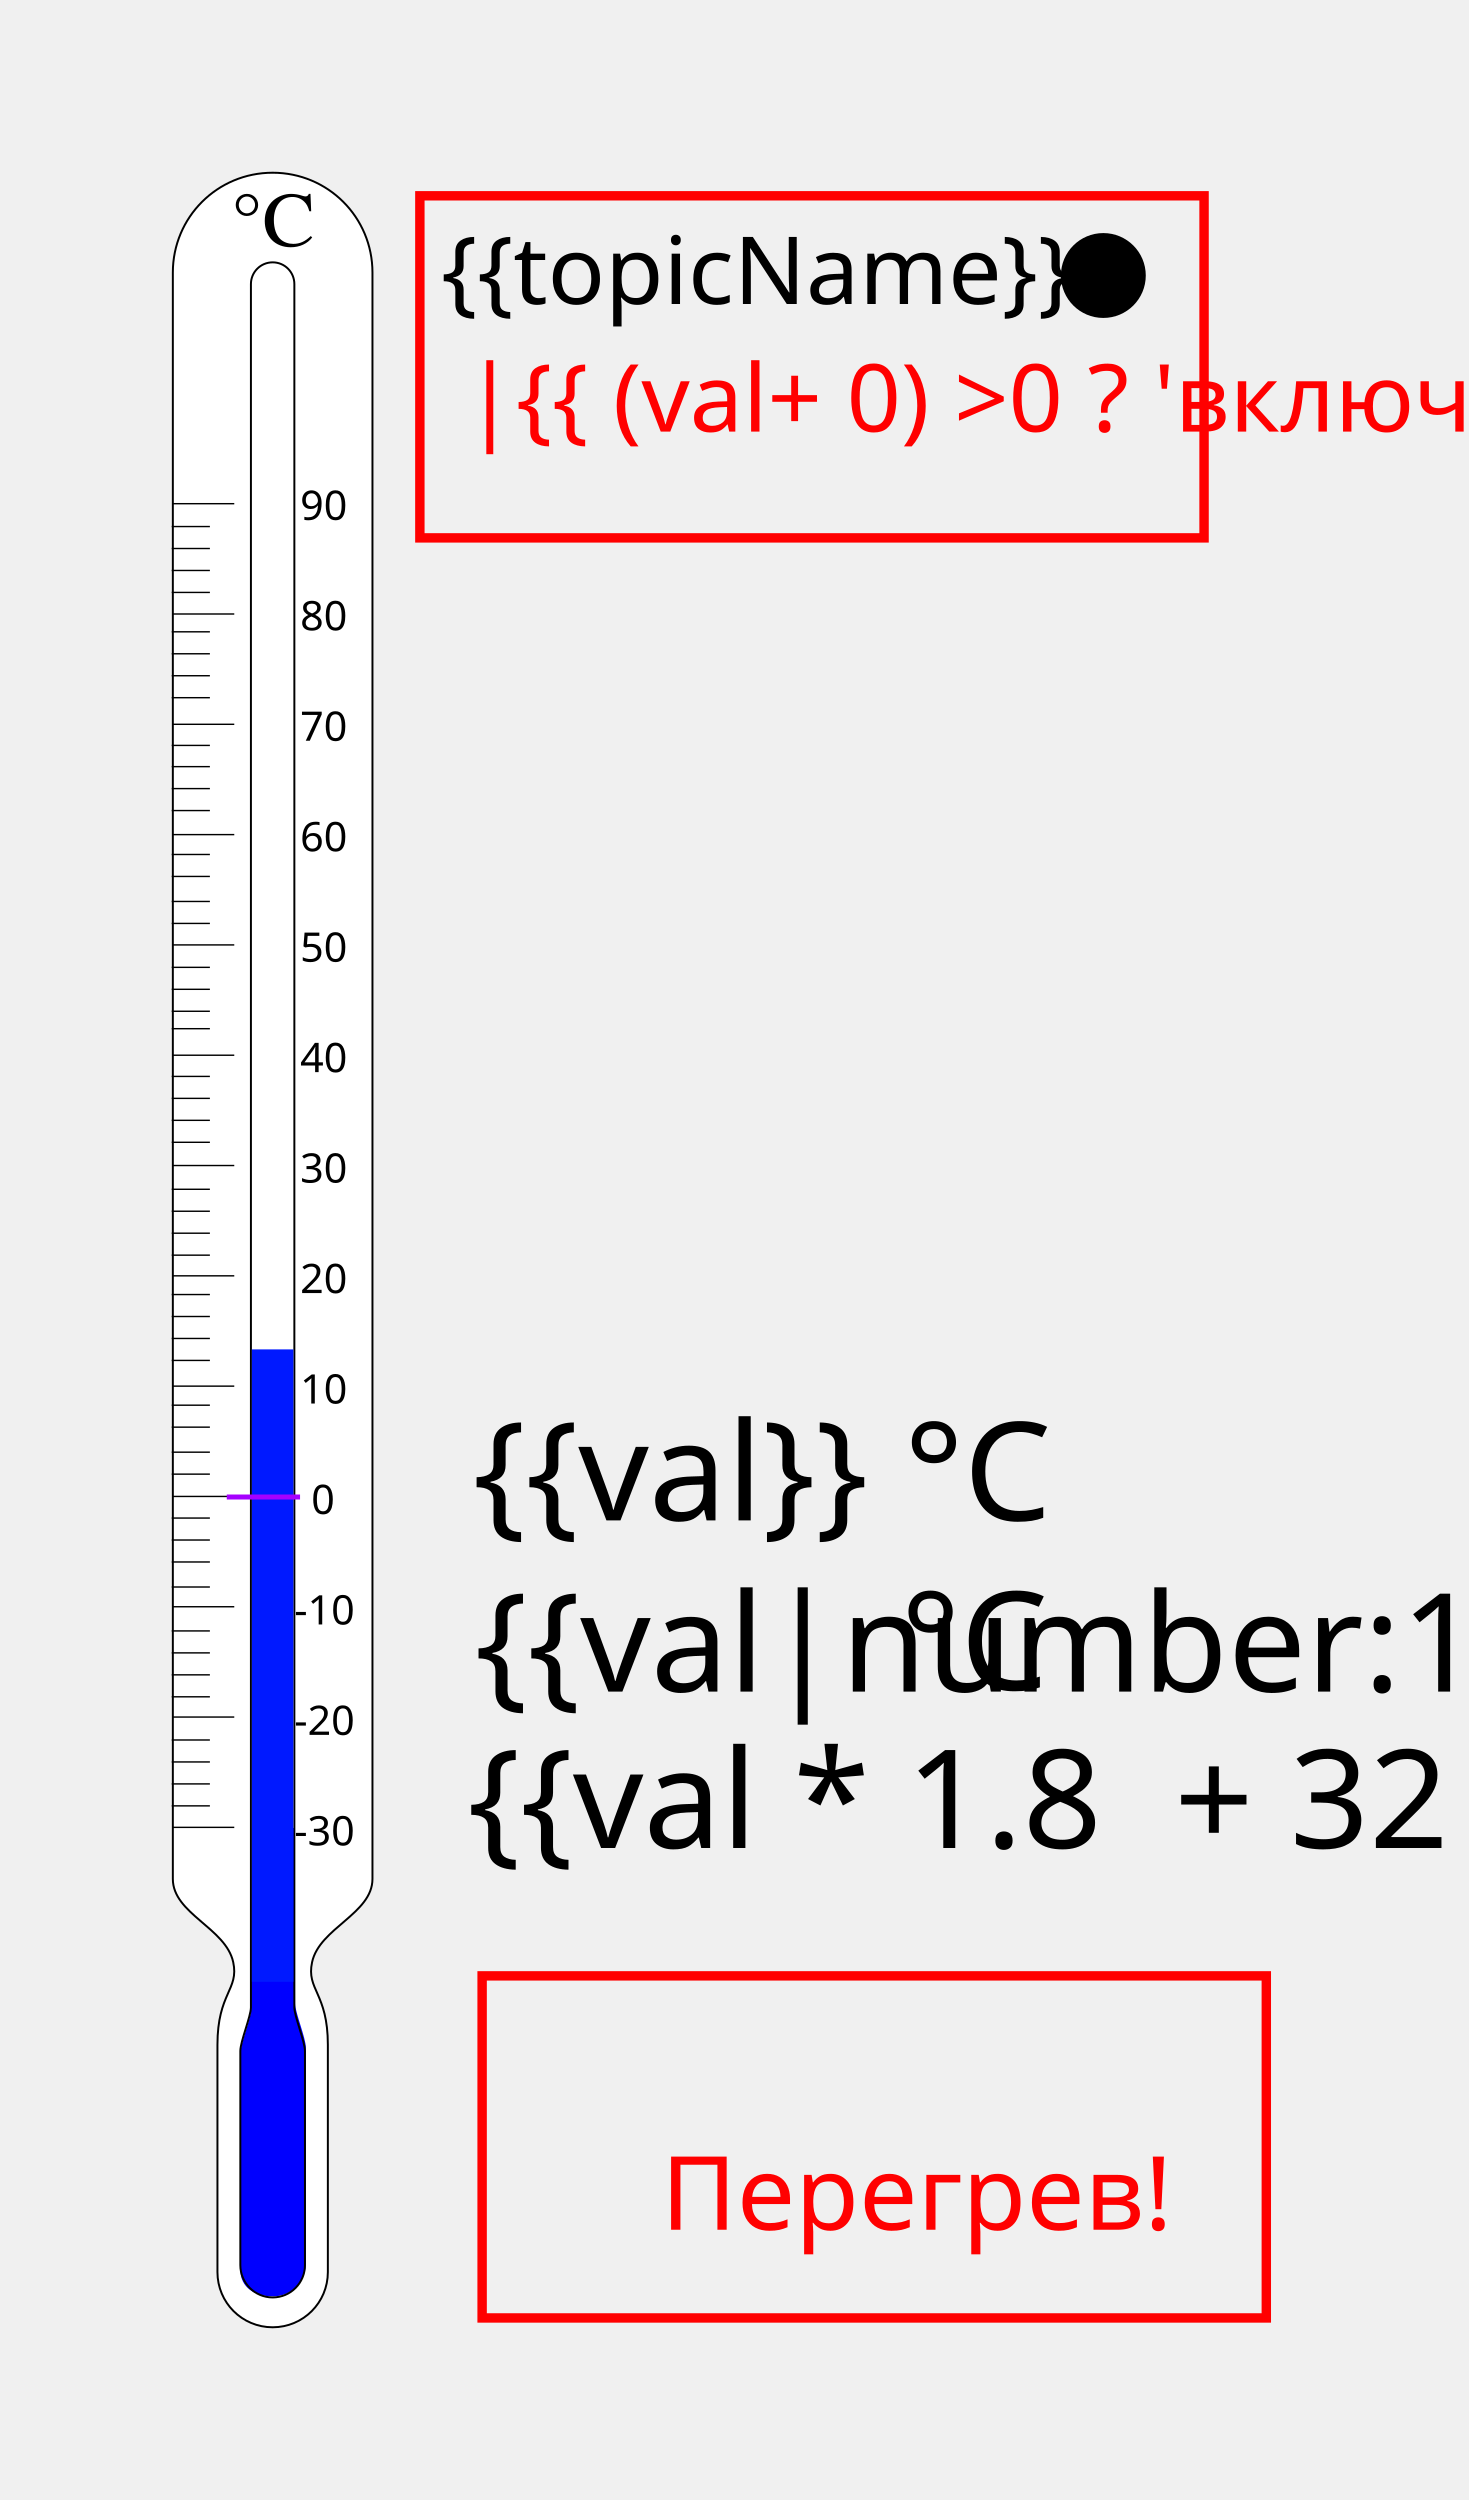
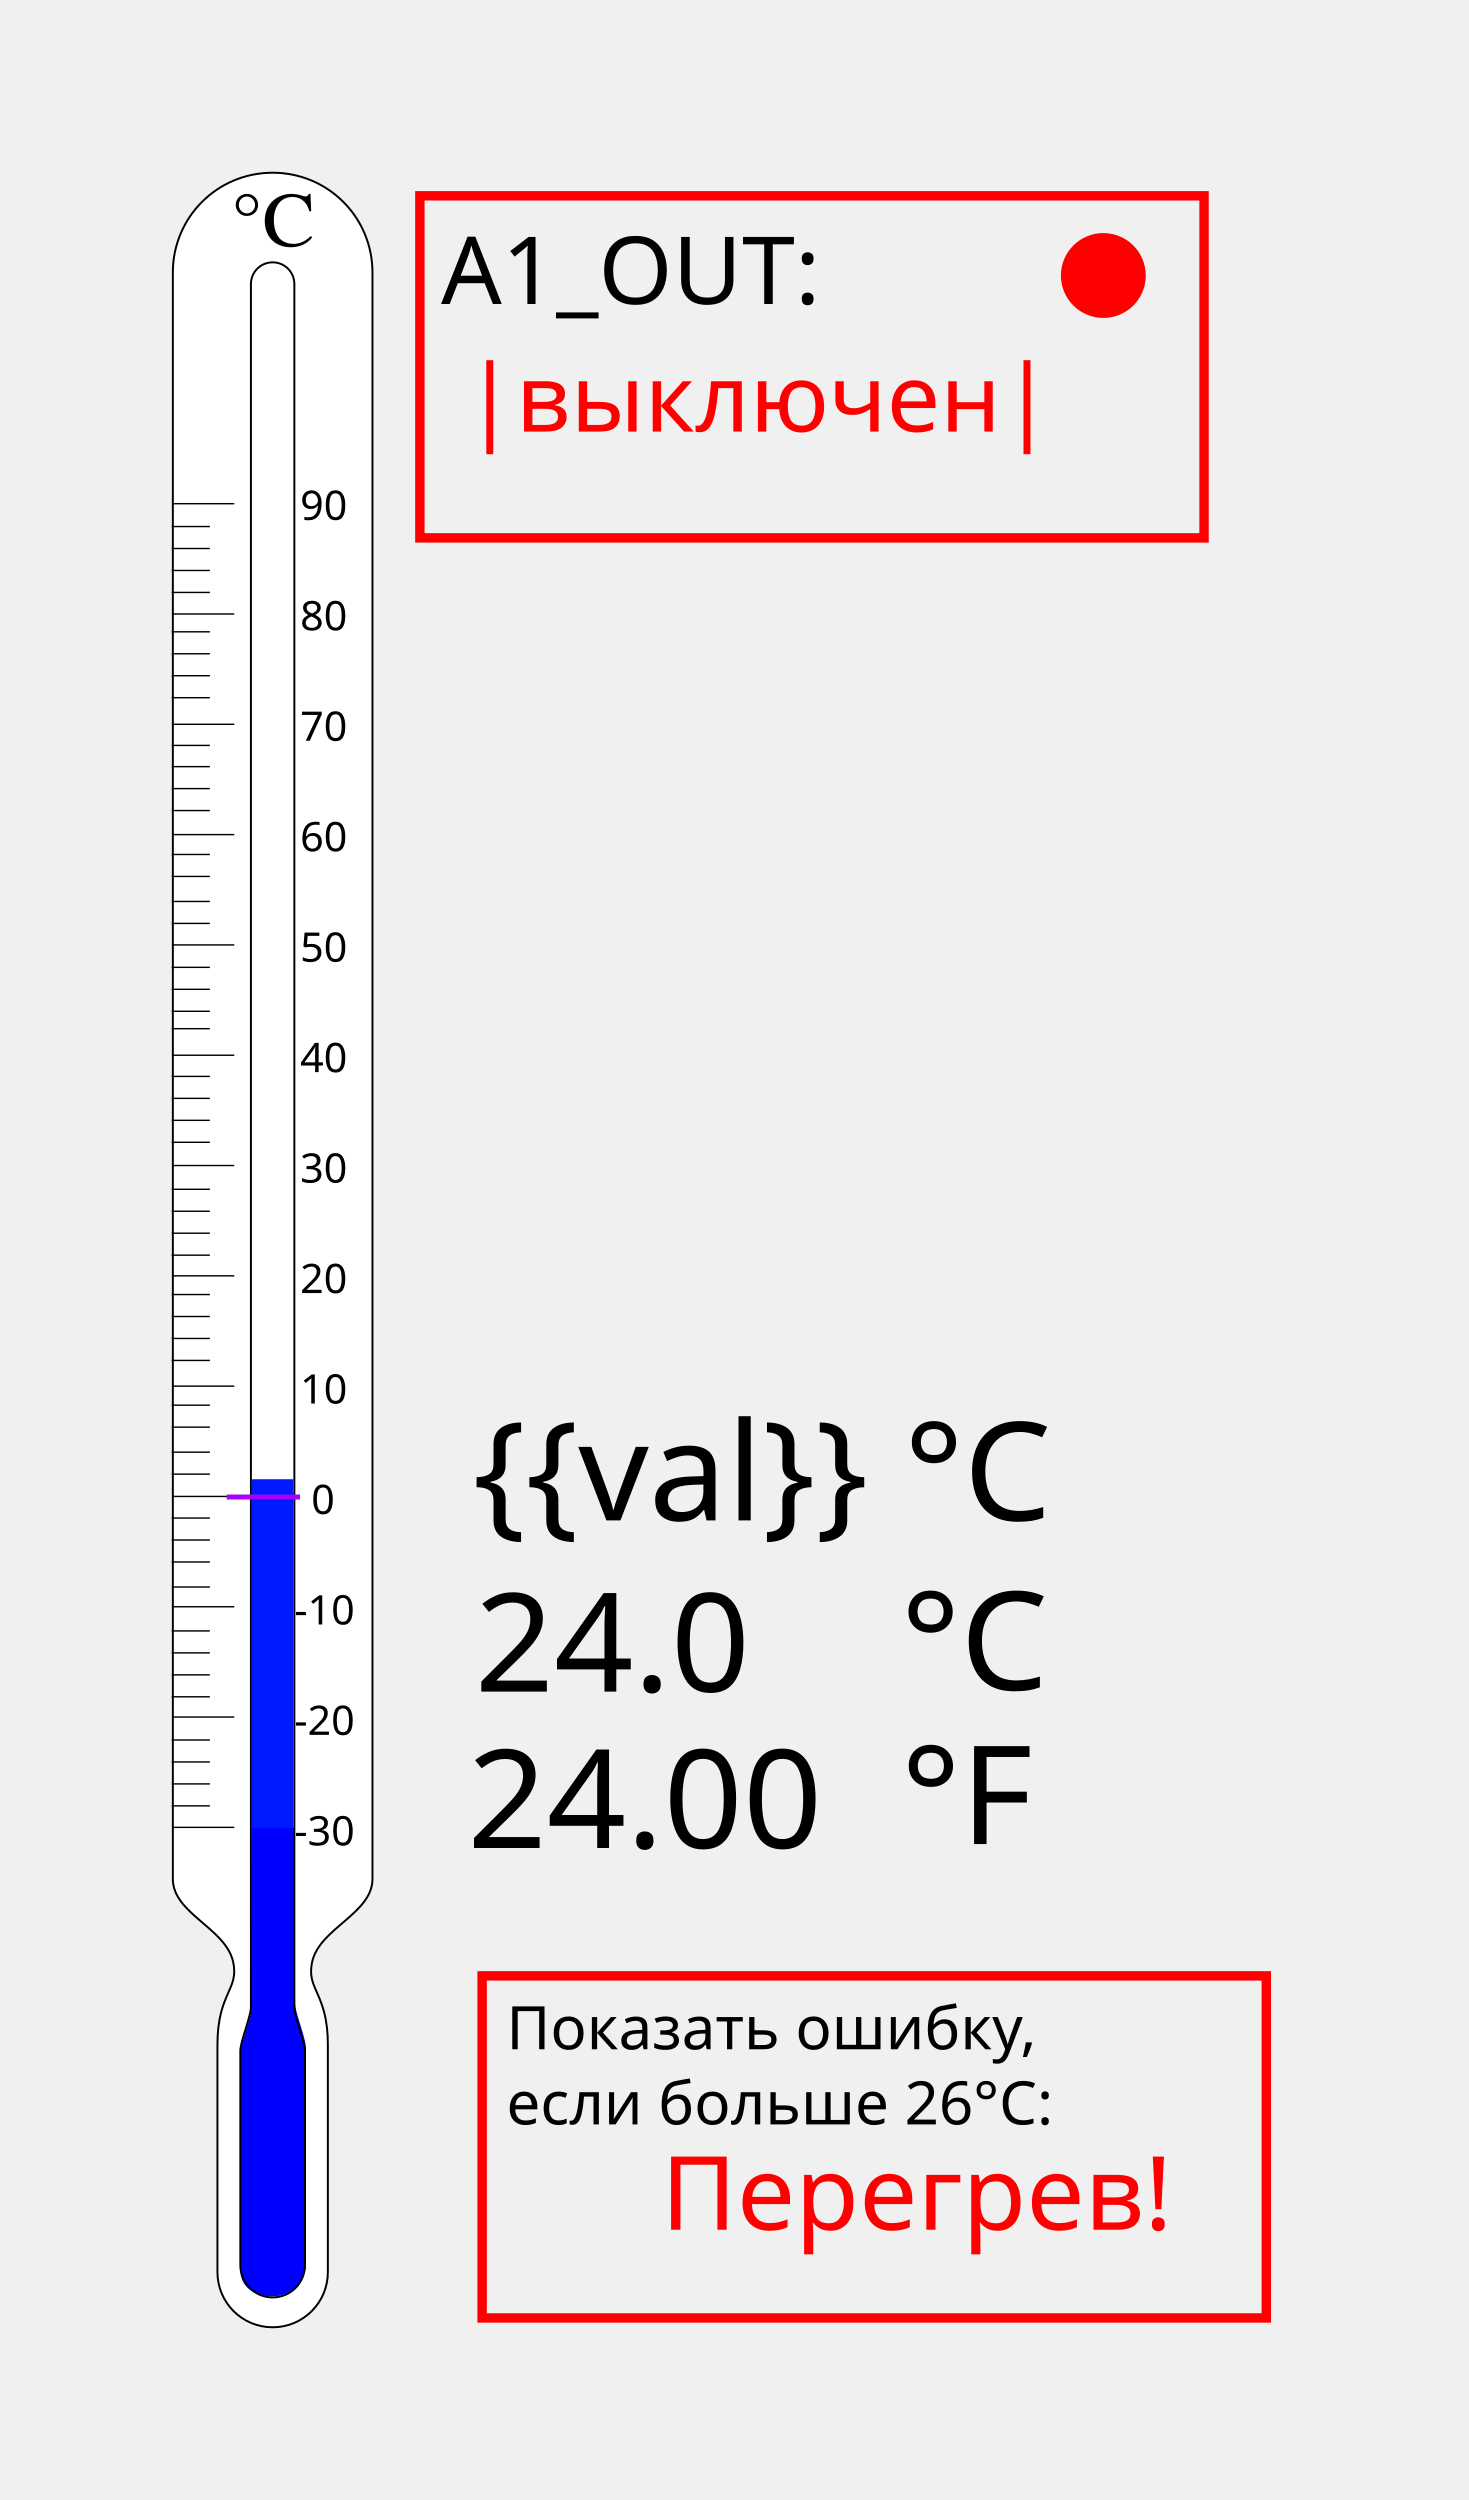
<svg xmlns="http://www.w3.org/2000/svg" version="1.0" width="427.486" height="727.865" viewBox="0 0 592.068 322.08" preserveAspectRatio="xMidYMid meet" id="svg2635">
  <defs id="defs3072" />
  <g id="layer1" style="display:inline" transform="translate(0.6187803,196.12)" />
  <g id="layer2" style="display:inline" transform="translate(0.6187803,196.12)">
    <path id="use3854" style="fill:#ffffff;fill-opacity:1;fill-rule:nonzero;stroke:#000000;stroke-width:0.795;stroke-opacity:1" d="m 131.584,377.058 0,-91.625 c 0,-20.983 -8.761,-22.162 -6.36,-33.328 2.973,-13.827 24.347,-19.523 24.347,-33.577 l 0,-647.76 c 0,-22.298 -17.949,-40.247 -40.247,-40.247 -22.298,0 -40.247,17.949 -40.247,40.247 l 0,647.76 c 0,14.054 21.374,19.75 24.347,33.577 2.401,11.166 -6.36,12.345 -6.36,33.328 l 0,91.625 c 0,12.329 9.931,22.26 22.26,22.26 12.329,0 22.26,-9.931 22.26,-22.26 z" />
    <text xml:space="preserve" style="font-style:normal;font-variant:normal;font-weight:normal;font-stretch:normal;font-size:16.528px;line-height:125%;font-family:Verdana;text-align:start;writing-mode:lr-tb;text-anchor:start;fill:#000000;fill-opacity:1;stroke:none" x="119.661" y="26.995" id="text3349" transform="scale(1.006272,0.9937671)">
      <tspan id="tspan3351" x="119.661" y="26.995">10</tspan>
    </text>
    <path style="display:inline;fill:none;stroke:#000000;stroke-width:0.574px;stroke-linecap:butt;stroke-linejoin:miter;stroke-opacity:1" d="m 68.966,-336.019 24.882,0" id="path3365" />
    <path style="display:inline;fill:none;stroke:#000000;stroke-width:0.574px;stroke-linecap:butt;stroke-linejoin:miter;stroke-opacity:1" d="m 68.966,-291.54 24.882,0" id="path3367" />
    <path style="display:inline;fill:none;stroke:#000000;stroke-width:0.574px;stroke-linecap:butt;stroke-linejoin:miter;stroke-opacity:1" d="m 68.966,-247.061 24.882,0" id="path3369" />
    <path style="display:inline;fill:none;stroke:#000000;stroke-width:0.574px;stroke-linecap:butt;stroke-linejoin:miter;stroke-opacity:1" d="m 68.966,-202.581 24.882,0" id="path3371" />
    <path style="display:inline;fill:none;stroke:#000000;stroke-width:0.574px;stroke-linecap:butt;stroke-linejoin:miter;stroke-opacity:1" d="m 68.966,-158.102 24.882,0" id="path3373" />
    <path style="display:inline;fill:none;stroke:#000000;stroke-width:0.574px;stroke-linecap:butt;stroke-linejoin:miter;stroke-opacity:1" d="m 68.966,-113.623 24.882,0" id="path3375" />
    <path style="display:inline;fill:none;stroke:#000000;stroke-width:0.574px;stroke-linecap:butt;stroke-linejoin:miter;stroke-opacity:1" d="m 68.966,-69.144 24.882,0" id="path3377" />
    <path style="display:inline;fill:none;stroke:#000000;stroke-width:0.574px;stroke-linecap:butt;stroke-linejoin:miter;stroke-opacity:1" d="m 68.966,-24.664 24.882,0" id="path3379" />
    <path style="display:inline;fill:none;stroke:#000000;stroke-width:0.574px;stroke-linecap:butt;stroke-linejoin:miter;stroke-opacity:1" d="m 68.966,19.815 24.882,0" id="path3381" />
    <path style="display:inline;fill:none;stroke:#000000;stroke-width:0.574px;stroke-linecap:butt;stroke-linejoin:miter;stroke-opacity:1" d="m 68.966,64.294 24.882,0" id="path3383" />
    <path style="display:inline;fill:none;stroke:#000000;stroke-width:0.574px;stroke-linecap:butt;stroke-linejoin:miter;stroke-opacity:1" d="m 68.966,108.774 24.882,0" id="path3385" />
    <path style="display:inline;fill:none;stroke:#000000;stroke-width:0.574px;stroke-linecap:butt;stroke-linejoin:miter;stroke-opacity:1" d="m 68.966,153.253 24.882,0" id="path3387" />
    <path style="display:inline;fill:none;stroke:#000000;stroke-width:0.574px;stroke-linecap:butt;stroke-linejoin:miter;stroke-opacity:1" d="m 68.966,197.732 24.882,0" id="path3389" />
    <text xml:space="preserve" style="font-style:normal;font-variant:normal;font-weight:normal;font-stretch:normal;font-size:16.528px;line-height:125%;font-family:Verdana;text-align:start;writing-mode:lr-tb;text-anchor:start;display:inline;fill:#000000;fill-opacity:1;stroke:none" x="119.661" y="-17.825" id="text3393" transform="scale(1.006272,0.9937671)">
      <tspan id="tspan3395" x="119.661" y="-17.825">20</tspan>
    </text>
    <text xml:space="preserve" style="font-style:normal;font-variant:normal;font-weight:normal;font-stretch:normal;font-size:16.528px;line-height:125%;font-family:Verdana;text-align:start;writing-mode:lr-tb;text-anchor:start;display:inline;fill:#000000;fill-opacity:1;stroke:none" x="119.661" y="-62.646" id="text3397" transform="scale(1.006272,0.9937671)">
      <tspan id="tspan3399" x="119.661" y="-62.646">30</tspan>
    </text>
    <text xml:space="preserve" style="font-style:normal;font-variant:normal;font-weight:normal;font-stretch:normal;font-size:16.528px;line-height:125%;font-family:Verdana;text-align:start;writing-mode:lr-tb;text-anchor:start;display:inline;fill:#000000;fill-opacity:1;stroke:none" x="119.661" y="-107.466" id="text3401" transform="scale(1.006272,0.9937671)">
      <tspan id="tspan3403" x="119.661" y="-107.466">40</tspan>
    </text>
    <text xml:space="preserve" style="font-style:normal;font-variant:normal;font-weight:normal;font-stretch:normal;font-size:16.528px;line-height:125%;font-family:Verdana;text-align:start;writing-mode:lr-tb;text-anchor:start;display:inline;fill:#000000;fill-opacity:1;stroke:none" x="119.661" y="-152.286" id="text3405" transform="scale(1.006272,0.9937671)">
      <tspan id="tspan3407" x="119.661" y="-152.286">50</tspan>
    </text>
    <text xml:space="preserve" style="font-style:normal;font-variant:normal;font-weight:normal;font-stretch:normal;font-size:16.528px;line-height:125%;font-family:Verdana;text-align:start;writing-mode:lr-tb;text-anchor:start;display:inline;fill:#000000;fill-opacity:1;stroke:none" x="119.661" y="-197.107" id="text3409" transform="scale(1.006272,0.9937671)">
      <tspan id="tspan3411" x="119.661" y="-197.107">60</tspan>
    </text>
    <text xml:space="preserve" style="font-style:normal;font-variant:normal;font-weight:normal;font-stretch:normal;font-size:16.528px;line-height:125%;font-family:Verdana;text-align:start;writing-mode:lr-tb;text-anchor:start;display:inline;fill:#000000;fill-opacity:1;stroke:none" x="119.661" y="-241.927" id="text3413" transform="scale(1.006272,0.9937671)">
      <tspan id="tspan3415" x="119.661" y="-241.927">70</tspan>
    </text>
    <text xml:space="preserve" style="font-style:normal;font-variant:normal;font-weight:normal;font-stretch:normal;font-size:16.528px;line-height:125%;font-family:Verdana;text-align:start;writing-mode:lr-tb;text-anchor:start;display:inline;fill:#000000;fill-opacity:1;stroke:none" x="119.661" y="-286.772" id="text3417" transform="scale(1.006272,0.9937671)">
      <tspan id="tspan3419" x="119.661" y="-286.772">80</tspan>
    </text>
    <text xml:space="preserve" style="font-style:normal;font-variant:normal;font-weight:normal;font-stretch:normal;font-size:16.528px;line-height:125%;font-family:Verdana;text-align:start;writing-mode:lr-tb;text-anchor:start;display:inline;fill:#000000;fill-opacity:1;stroke:none" x="119.661" y="-331.568" id="text3421" transform="scale(1.006272,0.9937671)">
      <tspan id="tspan3423" x="119.661" y="-331.568">90</tspan>
    </text>
    <text xml:space="preserve" style="font-style:normal;font-variant:normal;font-weight:normal;font-stretch:normal;font-size:16.528px;line-height:125%;font-family:Verdana;text-align:start;writing-mode:lr-tb;text-anchor:start;display:inline;fill:#000000;fill-opacity:1;stroke:none" x="117.309" y="116.635" id="text3429" transform="scale(1.006272,0.9937671)">
      <tspan id="tspan3431" x="117.309" y="116.635">-10</tspan>
    </text>
    <text xml:space="preserve" style="font-style:normal;font-variant:normal;font-weight:normal;font-stretch:normal;font-size:16.528px;line-height:125%;font-family:Verdana;text-align:start;writing-mode:lr-tb;text-anchor:start;display:inline;fill:#000000;fill-opacity:1;stroke:none" x="117.309" y="161.456" id="text3433" transform="scale(1.006272,0.9937671)">
      <tspan id="tspan3435" x="117.309" y="161.456">-20</tspan>
    </text>
    <text xml:space="preserve" style="font-style:normal;font-variant:normal;font-weight:normal;font-stretch:normal;font-size:16.528px;line-height:125%;font-family:Verdana;text-align:start;writing-mode:lr-tb;text-anchor:start;display:inline;fill:#000000;fill-opacity:1;stroke:none" x="117.309" y="206.276" id="text3437" transform="scale(1.006272,0.9937671)">
      <tspan id="tspan3439" x="117.309" y="206.276">-30</tspan>
    </text>
    <text xml:space="preserve" style="font-style:normal;font-variant:normal;font-weight:normal;font-stretch:normal;font-size:16.528px;line-height:125%;font-family:Verdana;text-align:start;writing-mode:lr-tb;text-anchor:start;display:inline;fill:#000000;fill-opacity:1;stroke:none" x="124.101" y="71.815" id="text3441" transform="scale(1.006272,0.9937671)">
      <tspan id="tspan3443" x="124.101" y="71.815">0</tspan>
    </text>
    <path style="display:inline;fill:none;stroke:#000000;stroke-width:0.574px;stroke-linecap:butt;stroke-linejoin:miter;stroke-opacity:1" d="m 68.631,-32.999 15.383,0" id="path3445" />
    <path style="display:inline;fill:none;stroke:#000000;stroke-width:0.574px;stroke-linecap:butt;stroke-linejoin:miter;stroke-opacity:1" d="m 68.631,-41.855 15.383,0" id="path3447" />
    <path style="display:inline;fill:none;stroke:#000000;stroke-width:0.574px;stroke-linecap:butt;stroke-linejoin:miter;stroke-opacity:1" d="m 68.631,-50.71 15.383,0" id="path3449" />
    <path style="display:inline;fill:none;stroke:#000000;stroke-width:0.574px;stroke-linecap:butt;stroke-linejoin:miter;stroke-opacity:1" d="m 68.631,-59.565 15.383,0" id="path3455" />
    <path style="display:inline;fill:none;stroke:#000000;stroke-width:0.574px;stroke-linecap:butt;stroke-linejoin:miter;stroke-opacity:1" d="m 68.631,27.499 15.383,0" id="path3467" />
    <path style="display:inline;fill:none;stroke:#000000;stroke-width:0.574px;stroke-linecap:butt;stroke-linejoin:miter;stroke-opacity:1" d="m 68.631,9.447 15.383,0" id="path3469" />
    <path style="display:inline;fill:none;stroke:#000000;stroke-width:0.574px;stroke-linecap:butt;stroke-linejoin:miter;stroke-opacity:1" d="m 68.631,0.592 15.383,0" id="path3471" />
    <path style="display:inline;fill:none;stroke:#000000;stroke-width:0.574px;stroke-linecap:butt;stroke-linejoin:miter;stroke-opacity:1" d="m 68.631,-17.118 15.383,0" id="path3473" />
    <path style="display:inline;fill:none;stroke:#000000;stroke-width:0.574px;stroke-linecap:butt;stroke-linejoin:miter;stroke-opacity:1" d="m 68.631,36.354 15.383,0" id="path3475" />
    <path style="display:inline;fill:none;stroke:#000000;stroke-width:0.574px;stroke-linecap:butt;stroke-linejoin:miter;stroke-opacity:1" d="m 68.631,-8.263 15.383,0" id="path3477" />
    <path style="display:inline;fill:none;stroke:#000000;stroke-width:0.574px;stroke-linecap:butt;stroke-linejoin:miter;stroke-opacity:1" d="m 68.631,81.866 15.383,0" id="path3495" />
    <path style="display:inline;fill:none;stroke:#000000;stroke-width:0.574px;stroke-linecap:butt;stroke-linejoin:miter;stroke-opacity:1" d="m 68.631,73.011 15.383,0" id="path3497" />
    <path style="display:inline;fill:none;stroke:#000000;stroke-width:0.574px;stroke-linecap:butt;stroke-linejoin:miter;stroke-opacity:1" d="m 68.631,46.445 15.383,0" id="path3501" />
    <path style="display:inline;fill:none;stroke:#000000;stroke-width:0.574px;stroke-linecap:butt;stroke-linejoin:miter;stroke-opacity:1" d="m 68.631,90.721 15.383,0" id="path3503" />
    <path style="display:inline;fill:none;stroke:#000000;stroke-width:0.574px;stroke-linecap:butt;stroke-linejoin:miter;stroke-opacity:1" d="m 68.631,55.3 15.383,0" id="path3505" />
    <path style="display:inline;fill:none;stroke:#000000;stroke-width:0.574px;stroke-linecap:butt;stroke-linejoin:miter;stroke-opacity:1" d="m 68.631,136.233 15.383,0" id="path3509" />
    <path style="display:inline;fill:none;stroke:#000000;stroke-width:0.574px;stroke-linecap:butt;stroke-linejoin:miter;stroke-opacity:1" d="m 68.631,127.378 15.383,0" id="path3511" />
    <path style="display:inline;fill:none;stroke:#000000;stroke-width:0.574px;stroke-linecap:butt;stroke-linejoin:miter;stroke-opacity:1" d="m 68.631,118.523 15.383,0" id="path3513" />
    <path style="display:inline;fill:none;stroke:#000000;stroke-width:0.574px;stroke-linecap:butt;stroke-linejoin:miter;stroke-opacity:1" d="m 68.631,100.812 15.383,0" id="path3515" />
    <path style="display:inline;fill:none;stroke:#000000;stroke-width:0.574px;stroke-linecap:butt;stroke-linejoin:miter;stroke-opacity:1" d="m 68.631,145.088 15.383,0" id="path3517" />
    <path style="display:inline;fill:none;stroke:#000000;stroke-width:0.574px;stroke-linecap:butt;stroke-linejoin:miter;stroke-opacity:1" d="m 68.631,189.067 15.383,0" id="path3523" />
    <path style="display:inline;fill:none;stroke:#000000;stroke-width:0.574px;stroke-linecap:butt;stroke-linejoin:miter;stroke-opacity:1" d="m 68.631,180.212 15.383,0" id="path3525" />
    <path style="display:inline;fill:none;stroke:#000000;stroke-width:0.574px;stroke-linecap:butt;stroke-linejoin:miter;stroke-opacity:1" d="m 68.631,171.357 15.383,0" id="path3527" />
    <path style="display:inline;fill:none;stroke:#000000;stroke-width:0.574px;stroke-linecap:butt;stroke-linejoin:miter;stroke-opacity:1" d="m 68.631,162.502 15.383,0" id="path3533" />
    <path style="display:inline;fill:none;stroke:#000000;stroke-width:0.574px;stroke-linecap:butt;stroke-linejoin:miter;stroke-opacity:1" d="m 68.631,-87.367 15.383,0" id="path3537" />
    <path style="display:inline;fill:none;stroke:#000000;stroke-width:0.574px;stroke-linecap:butt;stroke-linejoin:miter;stroke-opacity:1" d="m 68.631,-96.222 15.383,0" id="path3539" />
    <path style="display:inline;fill:none;stroke:#000000;stroke-width:0.574px;stroke-linecap:butt;stroke-linejoin:miter;stroke-opacity:1" d="m 68.631,-105.077 15.383,0" id="path3541" />
    <path style="display:inline;fill:none;stroke:#000000;stroke-width:0.574px;stroke-linecap:butt;stroke-linejoin:miter;stroke-opacity:1" d="m 68.631,-124.32 15.383,0" id="path3543" />
    <path style="display:inline;fill:none;stroke:#000000;stroke-width:0.574px;stroke-linecap:butt;stroke-linejoin:miter;stroke-opacity:1" d="m 68.631,-78.511 15.383,0" id="path3545" />
    <path style="display:inline;fill:none;stroke:#000000;stroke-width:0.574px;stroke-linecap:butt;stroke-linejoin:miter;stroke-opacity:1" d="m 68.631,-140.201 15.383,0" id="path3551" />
    <path style="display:inline;fill:none;stroke:#000000;stroke-width:0.574px;stroke-linecap:butt;stroke-linejoin:miter;stroke-opacity:1" d="m 68.631,-149.056 15.383,0" id="path3553" />
    <path style="display:inline;fill:none;stroke:#000000;stroke-width:0.574px;stroke-linecap:butt;stroke-linejoin:miter;stroke-opacity:1" d="m 68.631,-175.622 15.383,0" id="path3557" />
    <path style="display:inline;fill:none;stroke:#000000;stroke-width:0.574px;stroke-linecap:butt;stroke-linejoin:miter;stroke-opacity:1" d="m 68.631,-131.346 15.383,0" id="path3559" />
    <path style="display:inline;fill:none;stroke:#000000;stroke-width:0.574px;stroke-linecap:butt;stroke-linejoin:miter;stroke-opacity:1" d="m 68.631,-166.767 15.383,0" id="path3561" />
    <path style="display:inline;fill:none;stroke:#000000;stroke-width:0.574px;stroke-linecap:butt;stroke-linejoin:miter;stroke-opacity:1" d="m 68.631,-194.568 15.383,0" id="path3565" />
    <path style="display:inline;fill:none;stroke:#000000;stroke-width:0.574px;stroke-linecap:butt;stroke-linejoin:miter;stroke-opacity:1" d="m 68.631,-212.279 15.383,0" id="path3569" />
    <path style="display:inline;fill:none;stroke:#000000;stroke-width:0.574px;stroke-linecap:butt;stroke-linejoin:miter;stroke-opacity:1" d="m 68.631,-229.989 15.383,0" id="path3571" />
    <path style="display:inline;fill:none;stroke:#000000;stroke-width:0.574px;stroke-linecap:butt;stroke-linejoin:miter;stroke-opacity:1" d="m 68.631,-185.713 15.383,0" id="path3573" />
    <path style="display:inline;fill:none;stroke:#000000;stroke-width:0.574px;stroke-linecap:butt;stroke-linejoin:miter;stroke-opacity:1" d="m 68.631,-221.134 15.383,0" id="path3575" />
    <path style="display:inline;fill:none;stroke:#000000;stroke-width:0.574px;stroke-linecap:butt;stroke-linejoin:miter;stroke-opacity:1" d="m 68.631,-257.791 15.383,0" id="path3581" />
    <path style="display:inline;fill:none;stroke:#000000;stroke-width:0.574px;stroke-linecap:butt;stroke-linejoin:miter;stroke-opacity:1" d="m 68.631,-266.646 15.383,0" id="path3583" />
    <path style="display:inline;fill:none;stroke:#000000;stroke-width:0.574px;stroke-linecap:butt;stroke-linejoin:miter;stroke-opacity:1" d="m 68.631,-284.356 15.383,0" id="path3585" />
    <path style="display:inline;fill:none;stroke:#000000;stroke-width:0.574px;stroke-linecap:butt;stroke-linejoin:miter;stroke-opacity:1" d="m 68.631,-238.548 15.383,0" id="path3587" />
    <path style="display:inline;fill:none;stroke:#000000;stroke-width:0.574px;stroke-linecap:butt;stroke-linejoin:miter;stroke-opacity:1" d="m 68.631,-275.501 15.383,0" id="path3589" />
    <path style="display:inline;fill:none;stroke:#000000;stroke-width:0.574px;stroke-linecap:butt;stroke-linejoin:miter;stroke-opacity:1" d="m 68.631,-300.237 15.383,0" id="path3593" />
    <path style="display:inline;fill:none;stroke:#000000;stroke-width:0.574px;stroke-linecap:butt;stroke-linejoin:miter;stroke-opacity:1" d="m 68.631,-309.092 15.383,0" id="path3595" />
    <path style="display:inline;fill:none;stroke:#000000;stroke-width:0.574px;stroke-linecap:butt;stroke-linejoin:miter;stroke-opacity:1" d="m 68.631,-317.948 15.383,0" id="path3597" />
    <path style="display:inline;fill:none;stroke:#000000;stroke-width:0.574px;stroke-linecap:butt;stroke-linejoin:miter;stroke-opacity:1" d="m 68.631,-326.803 15.383,0" id="path3603" />
    <text xml:space="preserve" style="font-style:normal;font-variant:normal;font-weight:normal;font-stretch:normal;font-size:31.389px;line-height:125%;font-family:'Nimbus Roman No9 L';-inkscape-font-specification:'Nimbus Roman No9 L';text-align:start;writing-mode:lr-tb;text-anchor:start;display:inline;fill:#000000;fill-opacity:1;stroke:none" x="92.053" y="-442.616" id="text3774" transform="scale(1.006272,0.9937671)">
      <tspan id="tspan3776" x="92.053" y="-442.616">°C</tspan>
    </text>
    <path id="path3866" d="m 100.975,197.973 -0.333,73.104 c -0.016,3.57 -4.351,13.9 -4.351,17.768 l 0,87.183 c 0,7.287 5.815,10.843 13.161,10.843 7.346,0 13.256,-5.888 13.256,-13.175 l 0,-87.183 c 0,-3.871 -4.339,-14.194 -4.351,-17.768 l -0.241,-70.752 z" style="fill:#0000ff;fill-opacity:1;fill-rule:nonzero;stroke:none" />
    <path style="fill:none;stroke:#000000;stroke-width:0.795;stroke-linecap:round;stroke-linejoin:round;stroke-miterlimit:4;stroke-dashoffset:0;stroke-opacity:1" d="m 109.333,-433.339 c -4.853,0 -8.77,3.917 -8.77,8.77 l 0,694.914 c 0,3.534 -4.273,13.76 -4.273,17.59 l 0,86.308 c 0,7.214 5.829,13.043 13.043,13.043 7.214,0 13.018,-5.829 13.018,-13.043 l 0,-86.308 c 0,-3.832 -4.273,-14.052 -4.273,-17.59 l 0,-694.914 c 0,-4.853 -3.892,-8.77 -8.745,-8.77 z" id="rect3859" />
-     <rect style="fill:#0019ff;" id="rect4251" width="16.743" height="{{155 + 4.55 * val}}" x="100.951" y="{{65 - 4.55 * val}}" />
- 
-        h140 y57 defaults
-        <rect style="fill:#0019ff;" id="rect4251" width="16.743" height="255" x="100.951" y="5" />
+     <rect style="opacity:1;fill:#0019ff;fill-opacity:1;stroke:none;stroke-width:3.795;stroke-linecap:butt;stroke-miterlimit:4;stroke-dasharray:none;stroke-opacity:1" id="rect4251" width="16.743" height="140.711" x="100.951" y="57.359" />
    <text xml:space="preserve" style="font-style:normal;font-variant:normal;font-weight:normal;font-stretch:normal;font-size:16.528px;line-height:125%;font-family:Verdana;text-align:start;writing-mode:lr-tb;text-anchor:start;display:inline;fill:#000000;fill-opacity:1;stroke:none" x="188.808" y="74.419" id="text3401-6" transform="scale(1.006272,0.9937671)">
      <tspan id="tspan3403-7" x="188.808" y="74.419" style="font-size:55.651px">{{val}} °C</tspan>
    </text>
    <text xml:space="preserve" style="font-style:normal;font-weight:normal;font-size:21.863px;line-height:125%;font-family:Sans;letter-spacing:0px;word-spacing:0px;fill:#000000;fill-opacity:1;stroke:none;stroke-width:1px;stroke-linecap:butt;stroke-linejoin:miter;stroke-opacity:1" x="183.134" y="-116.593" id="text4273">
      <tspan id="tspan4275" x="183.134" y="-116.593" />
    </text>
    <text xml:space="preserve" style="font-style:normal;font-variant:normal;font-weight:normal;font-stretch:normal;font-size:16.528px;line-height:125%;font-family:Verdana;text-align:start;writing-mode:lr-tb;text-anchor:start;display:inline;fill:#000000;fill-opacity:1;stroke:none" x="186.669" y="207.353" id="text3401-6-6-1" transform="scale(1.006272,0.9937671)">
-       <tspan id="tspan3403-7-0-3" x="186.669" y="207.353" style="font-size:55.651px">{{val * 1.8  + 32|number:2}}</tspan>
+       <tspan id="tspan3403-7-0-3" x="186.669" y="207.353" style="font-size:55.651px">24.00</tspan>
    </text>
    <text xml:space="preserve" style="font-style:normal;font-variant:normal;font-weight:normal;font-stretch:normal;font-size:16.528px;line-height:125%;font-family:Verdana;text-align:start;writing-mode:lr-tb;text-anchor:start;display:inline;fill:#000000;fill-opacity:1;stroke:none" x="189.583" y="143.884" id="text3401-6-6-9" transform="scale(1.006272,0.9937671)">
-       <tspan id="tspan3403-7-0-0" x="189.583" y="143.884" style="font-size:55.651px">{{val|number:1}}</tspan>
+       <tspan id="tspan3403-7-0-0" x="189.583" y="143.884" style="font-size:55.651px">24.0</tspan>
    </text>
-     <text ng-show="val&gt;26" xml:space="preserve" style="font-style:normal;font-variant:normal;font-weight:normal;font-stretch:normal;font-size:41.55px;line-height:125%;font-family:Verdana;text-align:start;writing-mode:lr-tb;text-anchor:start;display:inline;fill:#ff0000;fill-opacity:1;stroke:none" x="264.278" y="362.248" id="text3401-6-6-9-3" transform="scale(1.006272,0.9937671)">
+     <text xml:space="preserve" style="font-style:normal;font-variant:normal;font-weight:normal;font-stretch:normal;font-size:41.55px;line-height:125%;font-family:Verdana;text-align:start;writing-mode:lr-tb;text-anchor:start;display:inline;fill:#ff0000;fill-opacity:1;stroke:none" x="264.278" y="362.248" id="text3401-6-6-9-3" transform="scale(1.006272,0.9937671)">
      <tspan id="tspan3403-7-0-0-6" x="264.278" y="362.248" style="font-size:41.55px;fill:#ff0000">Перегрев!</tspan>
    </text>
    <rect style="opacity:1;fill:#a500ff;fill-opacity:1;stroke:none;stroke-width:3.795;stroke-linecap:butt;stroke-miterlimit:4;stroke-dasharray:none;stroke-opacity:1" id="rect4394" width="29.544" height="2.017" x="90.827" y="63.514">
      </rect>
    <text xml:space="preserve" style="font-style:normal;font-weight:normal;font-size:24.237px;line-height:125%;font-family:Sans;letter-spacing:0px;word-spacing:0px;fill:#000000;fill-opacity:1;stroke:none;stroke-width:1px;stroke-linecap:butt;stroke-linejoin:miter;stroke-opacity:1" x="203.606" y="287.218" id="text4416">
-       <tspan id="tspan4418" x="203.606" y="287.218" />
+       <tspan id="tspan4418" x="203.606" y="287.218">Показать ошибку, </tspan>
+       <tspan x="203.606" y="317.514" id="tspan4420">если больше 26°C:</tspan>
    </text>
-     <rect ng-show="val&gt;26" style="opacity:1;fill:none;fill-opacity:1;stroke:#ff0000;stroke-width:3.795;stroke-linecap:butt;stroke-miterlimit:4;stroke-dasharray:none;stroke-opacity:1" id="rect4422" width="316.215" height="137.941" x="193.789" y="257.618" />
+     <rect style="opacity:1;fill:none;fill-opacity:1;stroke:#ff0000;stroke-width:3.795;stroke-linecap:butt;stroke-miterlimit:4;stroke-dasharray:none;stroke-opacity:1" id="rect4422" width="316.215" height="137.941" x="193.789" y="257.618" />
+     <text xml:space="preserve" style="font-style:normal;font-variant:normal;font-weight:normal;font-stretch:normal;font-size:16.528px;line-height:125%;font-family:Verdana;text-align:start;writing-mode:lr-tb;text-anchor:start;display:inline;fill:#000000;fill-opacity:1;stroke:none" x="360.501" y="205.76" id="text3401-6-6-1-0" transform="scale(1.006272,0.9937671)">
+       <tspan id="tspan3403-7-0-3-1" x="360.501" y="205.76" style="font-size:55.651px">°F</tspan>
+     </text>
    <text xml:space="preserve" style="font-style:normal;font-variant:normal;font-weight:normal;font-stretch:normal;font-size:16.528px;line-height:125%;font-family:Verdana;text-align:start;writing-mode:lr-tb;text-anchor:start;display:inline;fill:#000000;fill-opacity:1;stroke:none" x="360.379" y="143.201" id="text3401-6-6-9-2" transform="scale(1.006272,0.9937671)">
      <tspan id="tspan3403-7-0-0-8" x="360.379" y="143.201" style="font-size:55.651px">°C</tspan>
    </text>
    <text xml:space="preserve" style="font-style:normal;font-variant:normal;font-weight:normal;font-stretch:normal;font-size:16.528px;line-height:125%;font-family:Verdana;text-align:start;writing-mode:lr-tb;text-anchor:start;display:inline;fill:#000000;fill-opacity:1;stroke:none" x="176.133" y="-419.167" id="text3401-6-0" transform="scale(1.006272,0.9937671)">
-       <tspan id="tspan3403-7-8" x="176.133" y="-419.167" style="font-size:38.087px">{{topicName}}:</tspan>
+       <tspan id="tspan3403-7-8" x="176.133" y="-419.167" style="font-size:38.087px">A1_OUT:</tspan>
    </text>
    <rect style="display:inline;opacity:1;fill:none;fill-opacity:1;stroke:#ff0000;stroke-width:3.795;stroke-linecap:butt;stroke-miterlimit:4;stroke-dasharray:none;stroke-opacity:1" id="rect4422-8" width="316.215" height="137.941" x="168.685" y="-460.172" />
    <text xml:space="preserve" style="font-style:normal;font-variant:normal;font-weight:normal;font-stretch:normal;font-size:16.528px;line-height:125%;font-family:Verdana;text-align:start;writing-mode:lr-tb;text-anchor:start;display:inline;fill:#ff0000;fill-opacity:1;stroke:none" x="185.155" y="-367.388" id="text3401-6-0-8" transform="scale(1.006272,0.9937671)">
-       <tspan id="tspan3403-7-8-4" x="185.155" y="-367.388" style="font-size:38.087px;fill:#ff0000">|{{ (val+ 0) &gt;0 ? 'включен' : 'выключен' }}|</tspan>
+       <tspan id="tspan3403-7-8-4" x="185.155" y="-367.388" style="font-size:38.087px;fill:#ff0000">|выключен|</tspan>
    </text>
-     <circle style="opacity:1;fill:{{ (_val+ 0) &gt;0 ? '#00ff00' : '#ff0000'}};             fill-opacity:1;stroke:none;stroke-width:5.256;stroke-linecap:butt;stroke-miterlimit:4;stroke-dasharray:none;stroke-opacity:1" id="path4523" cx="444.288" cy="-428.032" r="17.112">
+     <circle style="opacity:1;fill:#ff0000;fill-opacity:1;stroke:none;stroke-width:5.256;stroke-linecap:butt;stroke-miterlimit:4;stroke-dasharray:none;stroke-opacity:1" id="path4523" cx="444.288" cy="-428.032" r="17.112">
      </circle>
  </g>
</svg>
